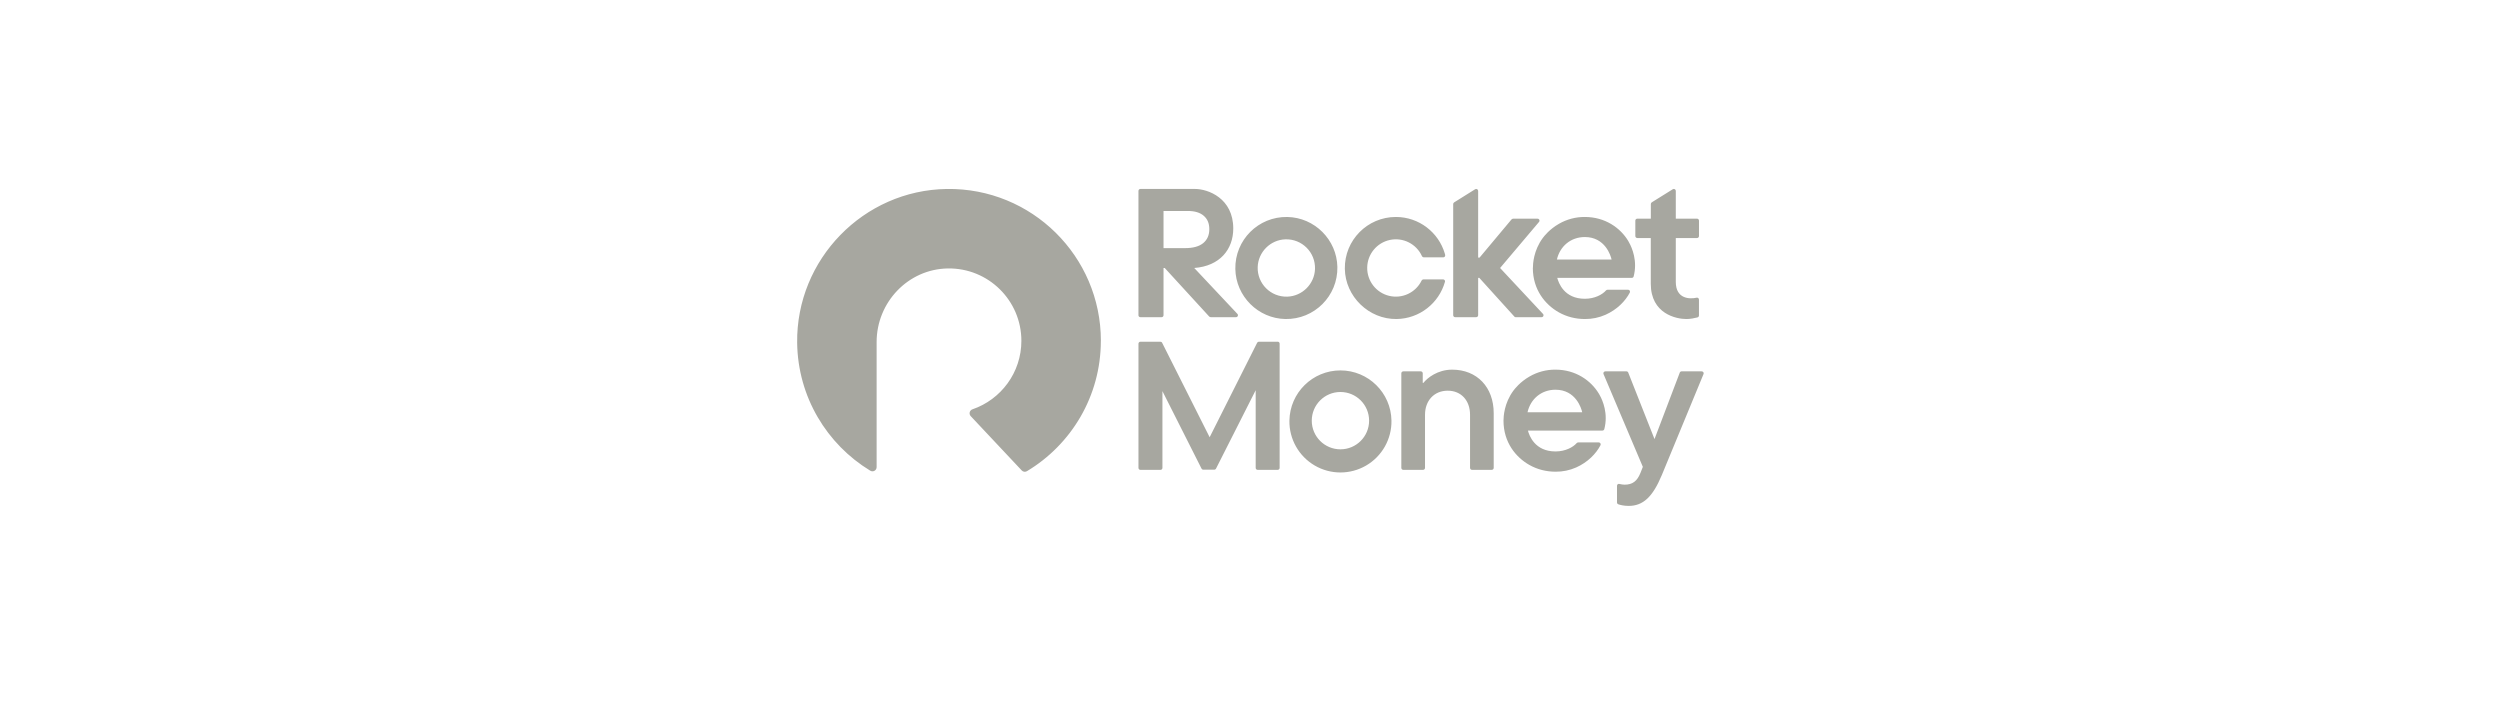
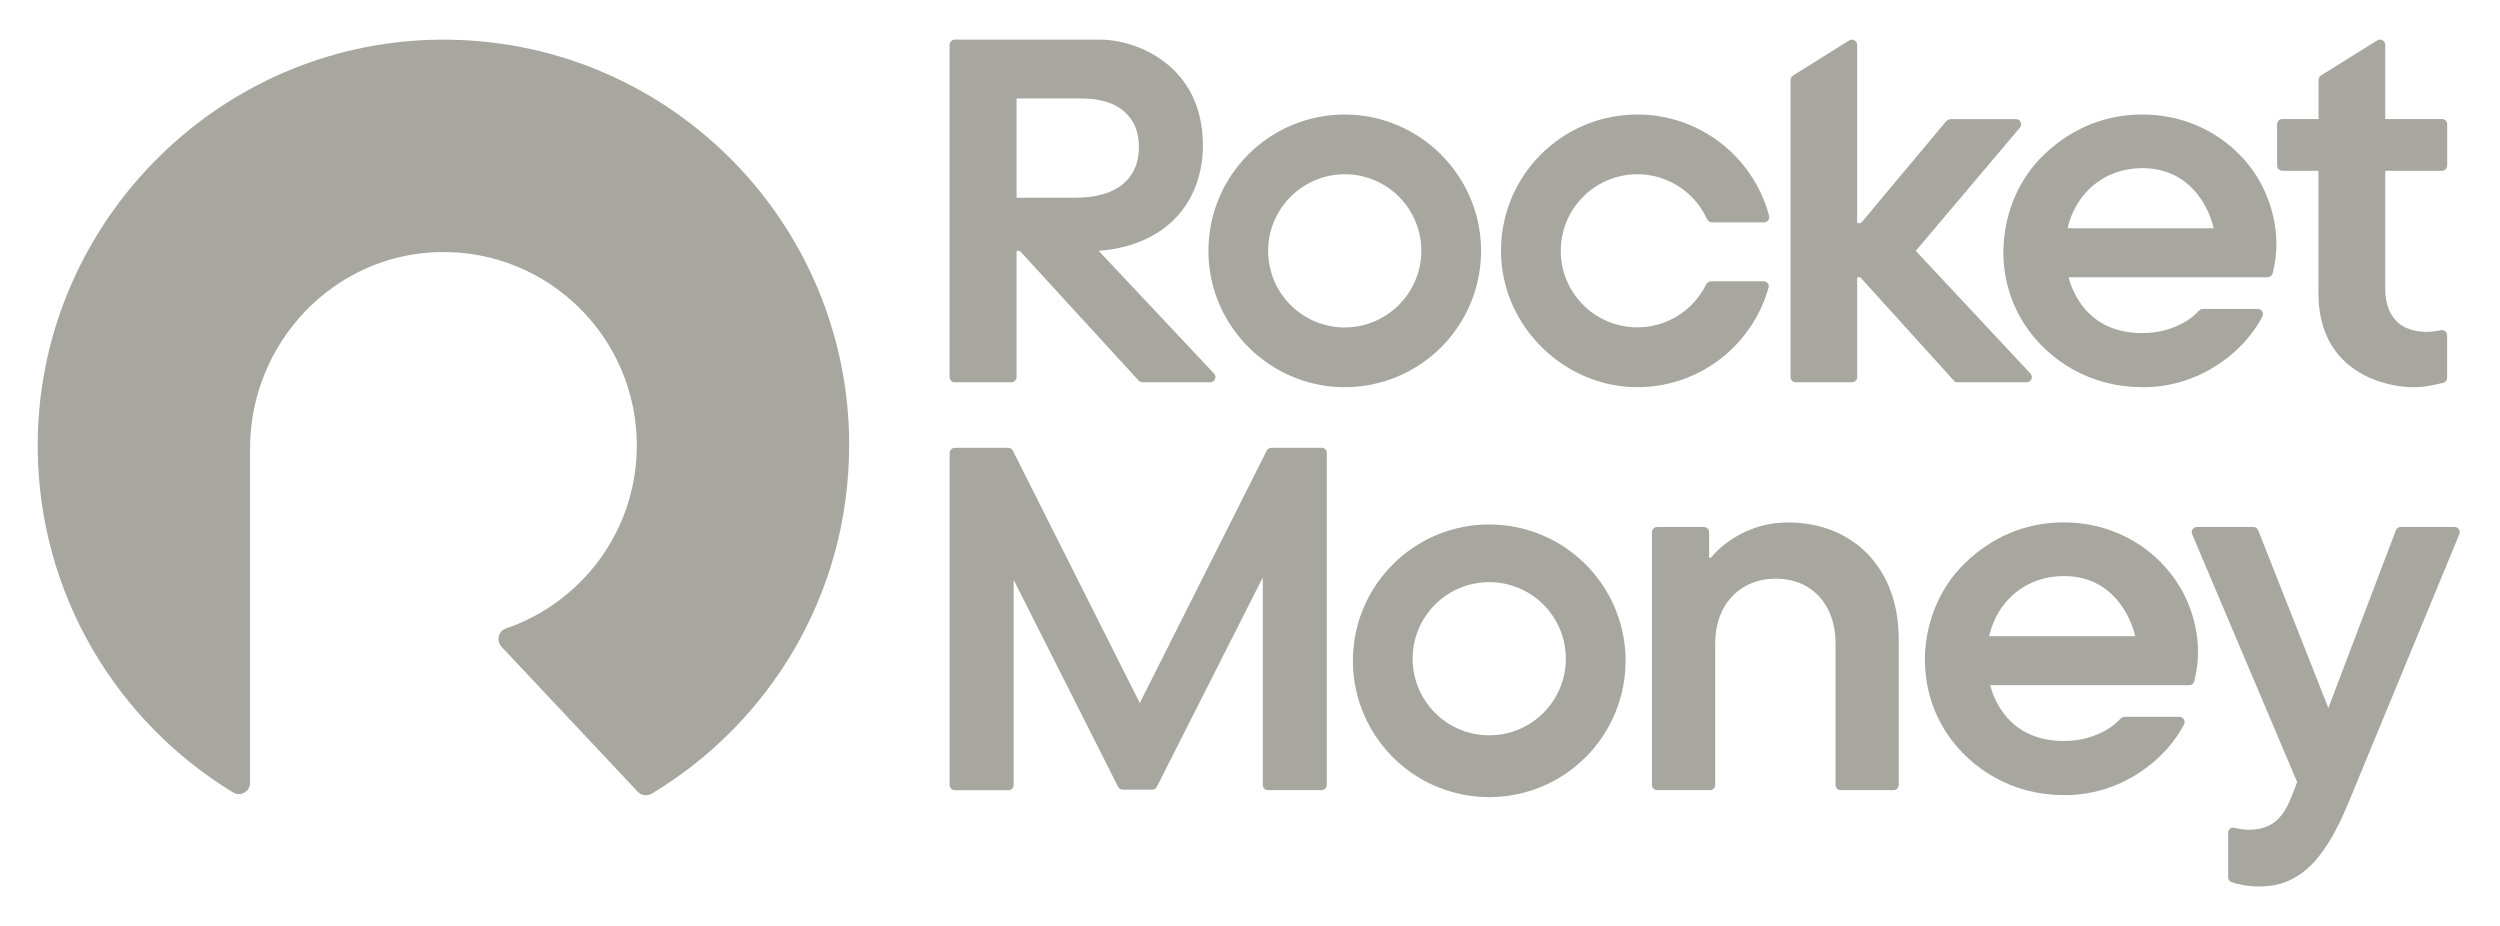
- <svg xmlns="http://www.w3.org/2000/svg" width="140" height="40" viewBox="0 0 140 40" fill="none">
+ <svg xmlns="http://www.w3.org/2000/svg" width="52.4" height="19.4" viewBox="43.85 9.75 52.4 19.4" fill="none">
  <g transform="translate(23.85 5.3) scale(0.66)">
    <path fill="#A7A7A0" d="M57.269 20.888c0 4.699-2.515 8.809-6.271 11.061a.355.355 0 0 1-.442-.063l-4.325-4.604a.355.355 0 0 1 .145-.583c2.415-.828 4.15-3.116 4.15-5.811 0-3.427-2.806-6.198-6.246-6.141-3.368.056-6.036 2.874-6.036 6.242v10.61a.354.354 0 0 1-.547.304c-3.672-2.234-6.139-6.253-6.196-10.852-.088-7.074 5.628-12.95 12.702-13.048 7.201-.1 13.069 5.707 13.069 12.885h-.003Zm50.983 2.59h-1.707a.166.166 0 0 0-.155.106l-2.144 5.641-2.228-5.642a.164.164 0 0 0-.154-.105h-1.792a.165.165 0 0 0-.152.23l3.336 7.874-.199.507c-.287.713-.678 1.004-1.351 1.004a1.85 1.85 0 0 1-.437-.062.159.159 0 0 0-.205.152v1.42c0 .07.046.133.112.156.155.053.462.136.875.136 1.226 0 2.041-.758 2.816-2.618l3.538-8.568a.164.164 0 0 0-.153-.23Zm-35.98-2.515h-1.593a.167.167 0 0 0-.148.09L66.5 29.069l-4.031-8.015a.167.167 0 0 0-.148-.09h-1.694a.166.166 0 0 0-.166.166v10.542c0 .091.075.166.166.166h1.701a.166.166 0 0 0 .166-.166v-6.515l3.317 6.573c.028.055.086.091.148.091h.934a.166.166 0 0 0 .148-.091l3.365-6.65v6.59c0 .091.075.166.166.166h1.702a.166.166 0 0 0 .165-.166V21.127a.166.166 0 0 0-.165-.166l.001.002Zm9.655 6.699a4.33 4.33 0 1 1-8.659.001 4.33 4.33 0 0 1 8.659-.001Zm-1.897 0a2.432 2.432 0 1 0-4.865 0 2.432 2.432 0 0 0 4.865 0Zm7.045-4.328c-1.251 0-2.122.72-2.434 1.12h-.06v-.809a.166.166 0 0 0-.165-.166H82.93a.166.166 0 0 0-.166.166v8.025c0 .091.075.166.166.166h1.678a.166.166 0 0 0 .166-.166v-4.512c0-1.2.779-2.039 1.926-2.039 1.148 0 1.895.839 1.895 2.039v4.512c0 .091.075.166.166.166h1.675a.166.166 0 0 0 .166-.166v-4.643c0-2.209-1.417-3.693-3.524-3.693h-.003Zm12.456 2.043c.156.262.706 1.257.547 2.527a4.362 4.362 0 0 1-.091.476.166.166 0 0 1-.16.123h-6.322c.11.413.58 1.771 2.338 1.771.847 0 1.493-.362 1.792-.7a.195.195 0 0 1 .145-.067h1.734c.124 0 .206.132.148.242-.379.723-1.078 1.443-2.064 1.884a4.238 4.238 0 0 1-1.738.36c-.807 0-1.558-.193-2.229-.572-1.147-.647-2.198-1.918-2.198-3.759.003-.352.053-1.478.839-2.544.106-.143.564-.742 1.374-1.205a4.337 4.337 0 0 1 2.194-.58c1.718 0 3.02.926 3.688 2.044h.003Zm-1.42 1.57c-.068-.328-.545-1.91-2.266-1.91-1.207 0-2.118.79-2.373 1.91h4.639ZM86.468 15.886a.166.166 0 0 0-.16-.211h-1.653a.195.195 0 0 0-.173.107 2.432 2.432 0 1 1 .029-2.088.194.194 0 0 0 .174.112h1.638a.166.166 0 0 0 .16-.208l-.027-.107c-.525-1.798-2.187-3.112-4.156-3.112-2.413 0-4.364 1.973-4.329 4.394.034 2.355 2.041 4.3 4.394 4.265 1.954-.029 3.593-1.353 4.1-3.152h.003Zm-13.542 3.152c-2.314-.043-4.203-1.932-4.246-4.247-.046-2.457 1.955-4.457 4.411-4.411 2.315.043 4.204 1.932 4.247 4.246.045 2.458-1.956 4.457-4.412 4.412Zm2.514-4.25c.044-1.407-1.104-2.555-2.511-2.511-1.274.04-2.311 1.078-2.352 2.352-.044 1.407 1.104 2.555 2.51 2.511 1.275-.04 2.312-1.078 2.353-2.352Zm-14.98 3.928V8.167c0-.091.075-.166.166-.166h4.607c1.144-.005 3.271.8 3.271 3.358 0 1.771-1.139 3.187-3.31 3.349l3.661 3.894a.165.165 0 0 1-.12.28h-2.138a.193.193 0 0 1-.142-.063l-3.765-4.11h-.103v4.008a.166.166 0 0 1-.166.166h-1.797a.166.166 0 0 1-.166-.166l.002-.001Zm2.127-5.694h1.84c.676 0 1.186-.144 1.53-.427.344-.285.515-.677.515-1.177s-.156-.86-.467-1.135c-.312-.274-.764-.413-1.357-.413h-2.061v3.152Zm40.197-.855h1.146v3.875c0 2.566 2.176 2.997 3.015 2.997.393 0 .693-.081.943-.137a.166.166 0 0 0 .13-.161v-1.35a.164.164 0 0 0-.202-.162c-.553.128-1.764.13-1.764-1.34v-3.722h1.802a.166.166 0 0 0 .166-.166v-1.312a.166.166 0 0 0-.166-.166h-1.802V8.166a.166.166 0 0 0-.253-.141l-1.787 1.114a.166.166 0 0 0-.077.14v1.244h-1.15a.166.166 0 0 0-.166.166V12c0 .091.075.166.166.166h-.001Zm-15.453 6.715h1.786a.166.166 0 0 0 .166-.166v-3.169h.098l2.987 3.299c.021.023.051.036.081.036h2.211a.165.165 0 0 0 .122-.28l-3.638-3.893 3.306-3.912a.166.166 0 0 0-.128-.272h-2.066a.194.194 0 0 0-.148.069l-2.706 3.234h-.12v-5.66a.166.166 0 0 0-.253-.142L87.243 9.143a.166.166 0 0 0-.078.141v9.433c0 .091.075.166.166.166v-.001Zm6.596-4.174c.003-.352.053-1.479.839-2.544.106-.144.563-.742 1.373-1.205a4.337 4.337 0 0 1 2.195-.58c1.718 0 3.019.925 3.687 2.043.156.263.706 1.258.547 2.528a4.356 4.356 0 0 1-.091.475.166.166 0 0 1-.16.123h-6.322c.109.413.579 1.772 2.338 1.772.847 0 1.493-.362 1.792-.701a.194.194 0 0 1 .145-.066h1.734c.124 0 .205.131.147.242-.378.722-1.078 1.442-2.063 1.883a4.237 4.237 0 0 1-1.738.361c-.807 0-1.558-.194-2.23-.572-1.147-.647-2.197-1.919-2.197-3.76h.007Zm2.037-.716h4.64c-.068-.327-.545-1.91-2.267-1.91-1.206 0-2.117.791-2.373 1.91Z" />
  </g>
</svg>
